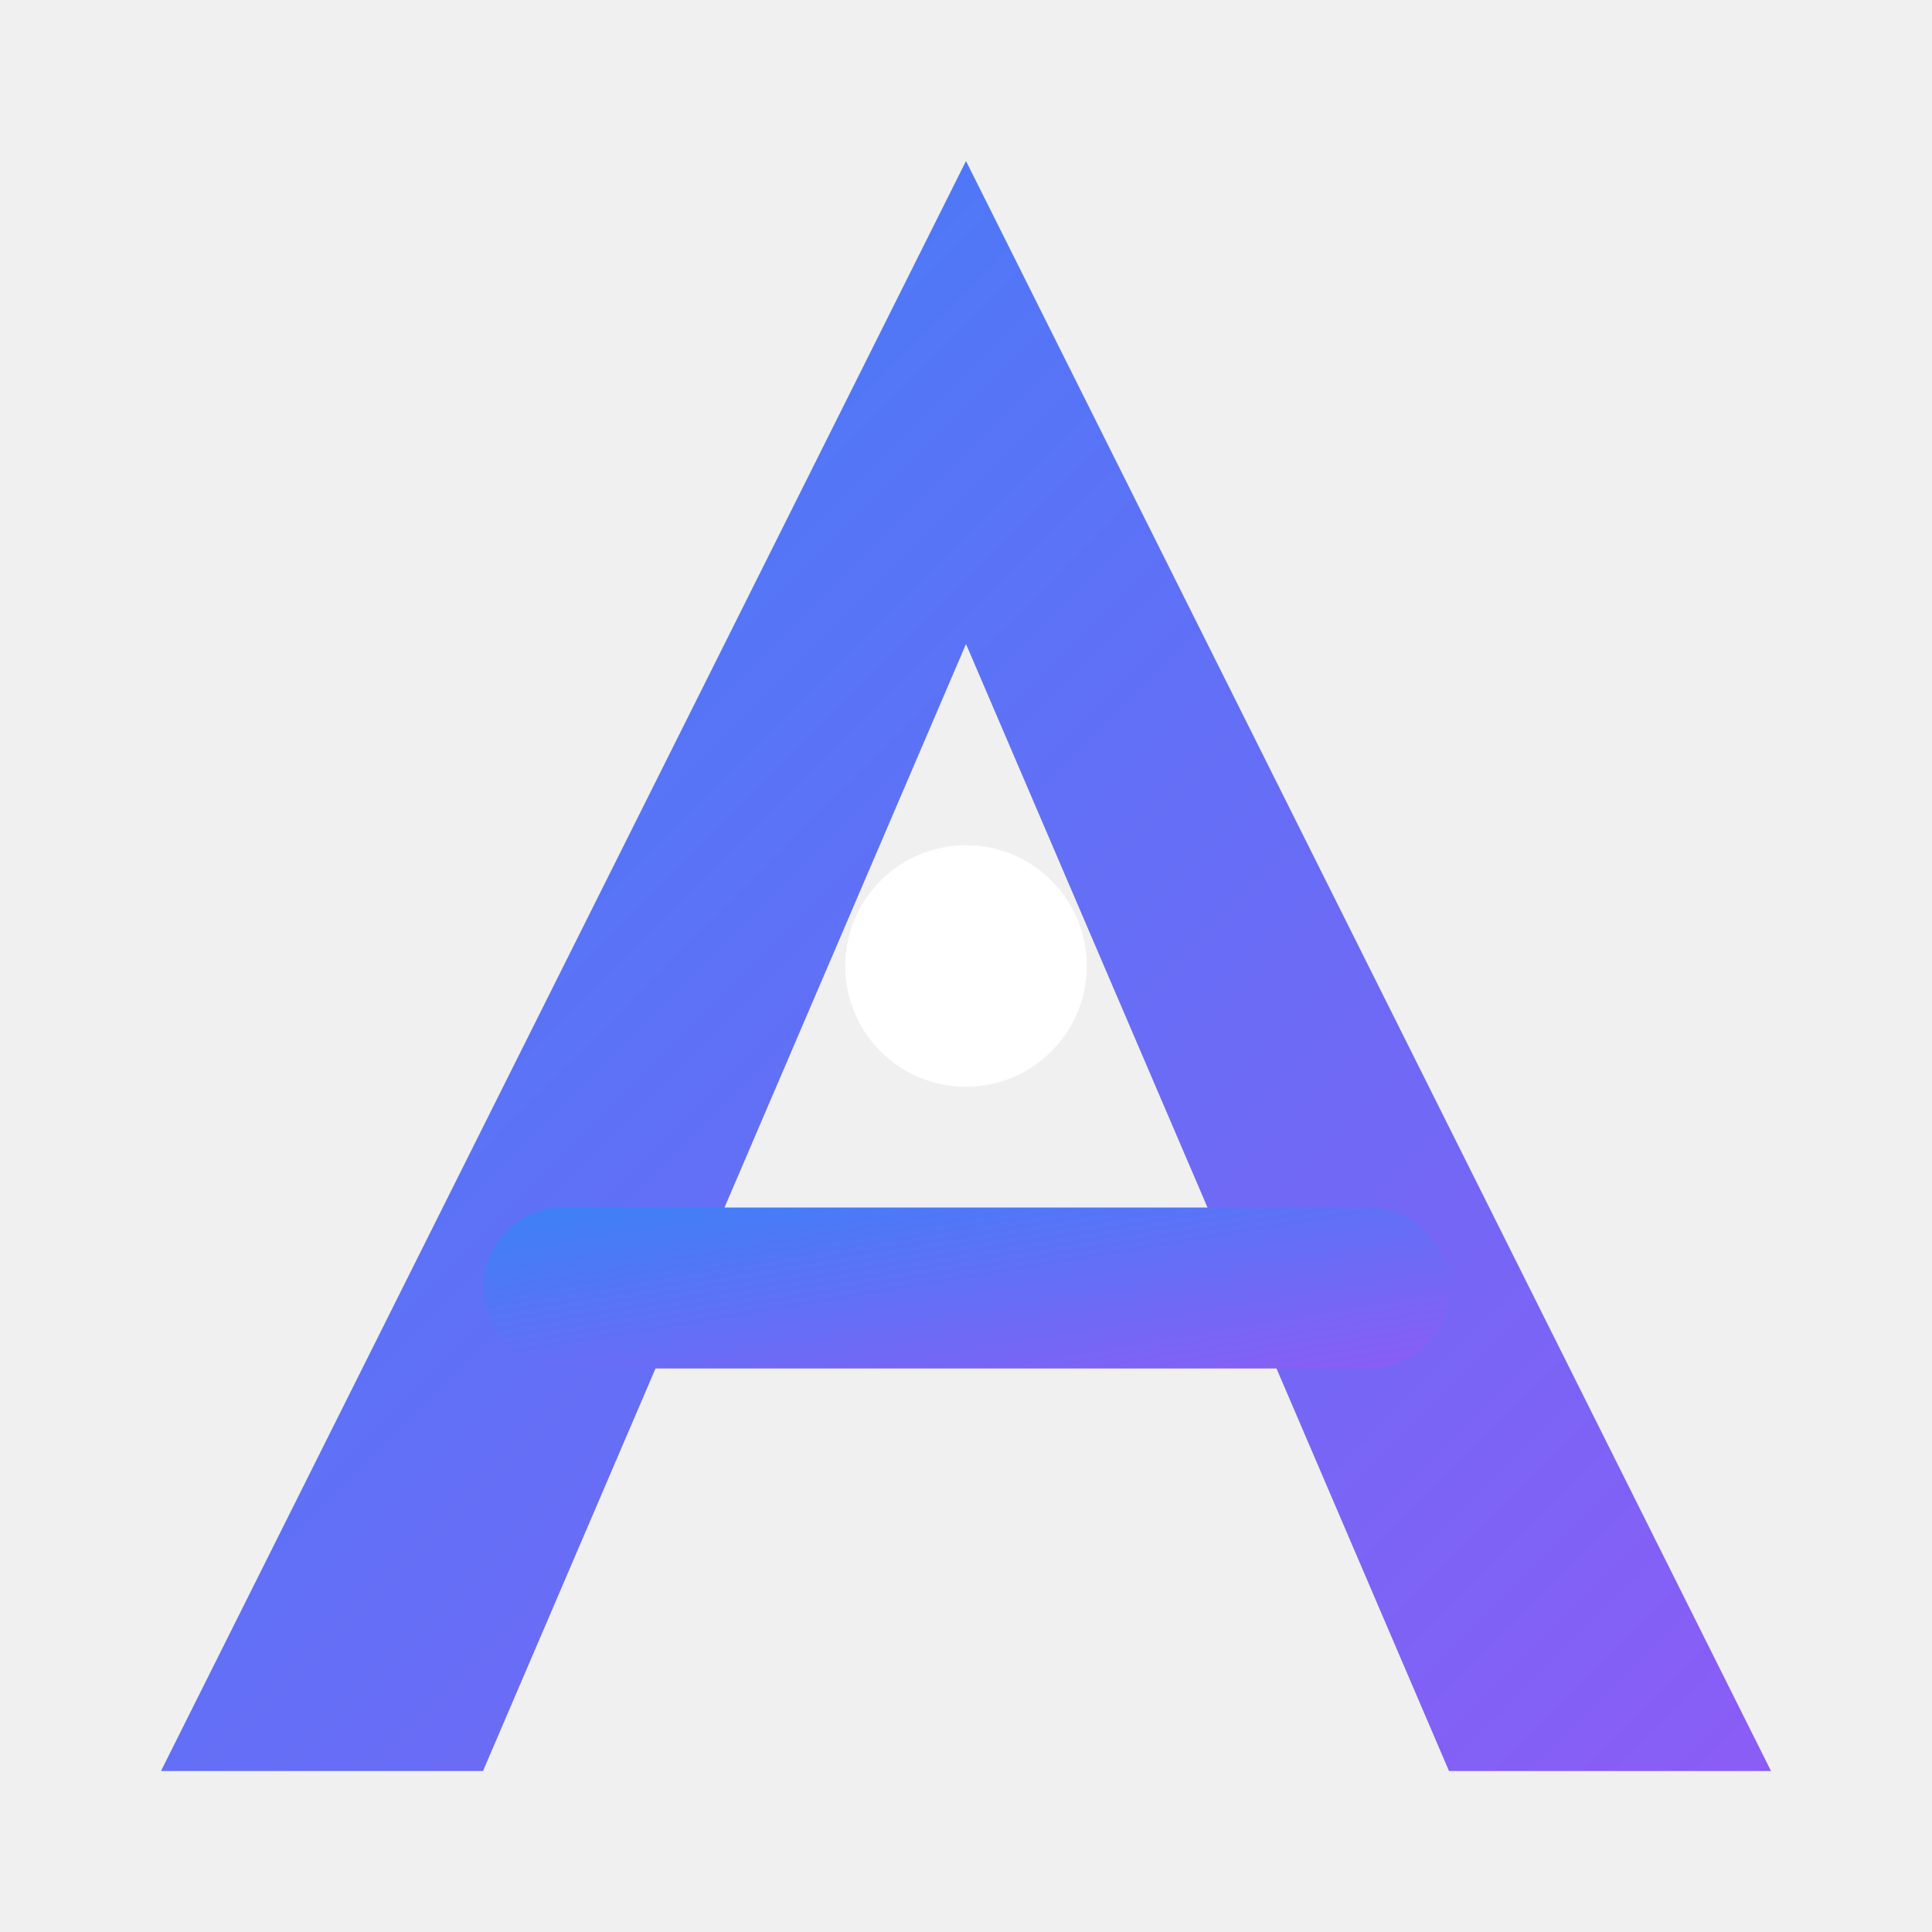
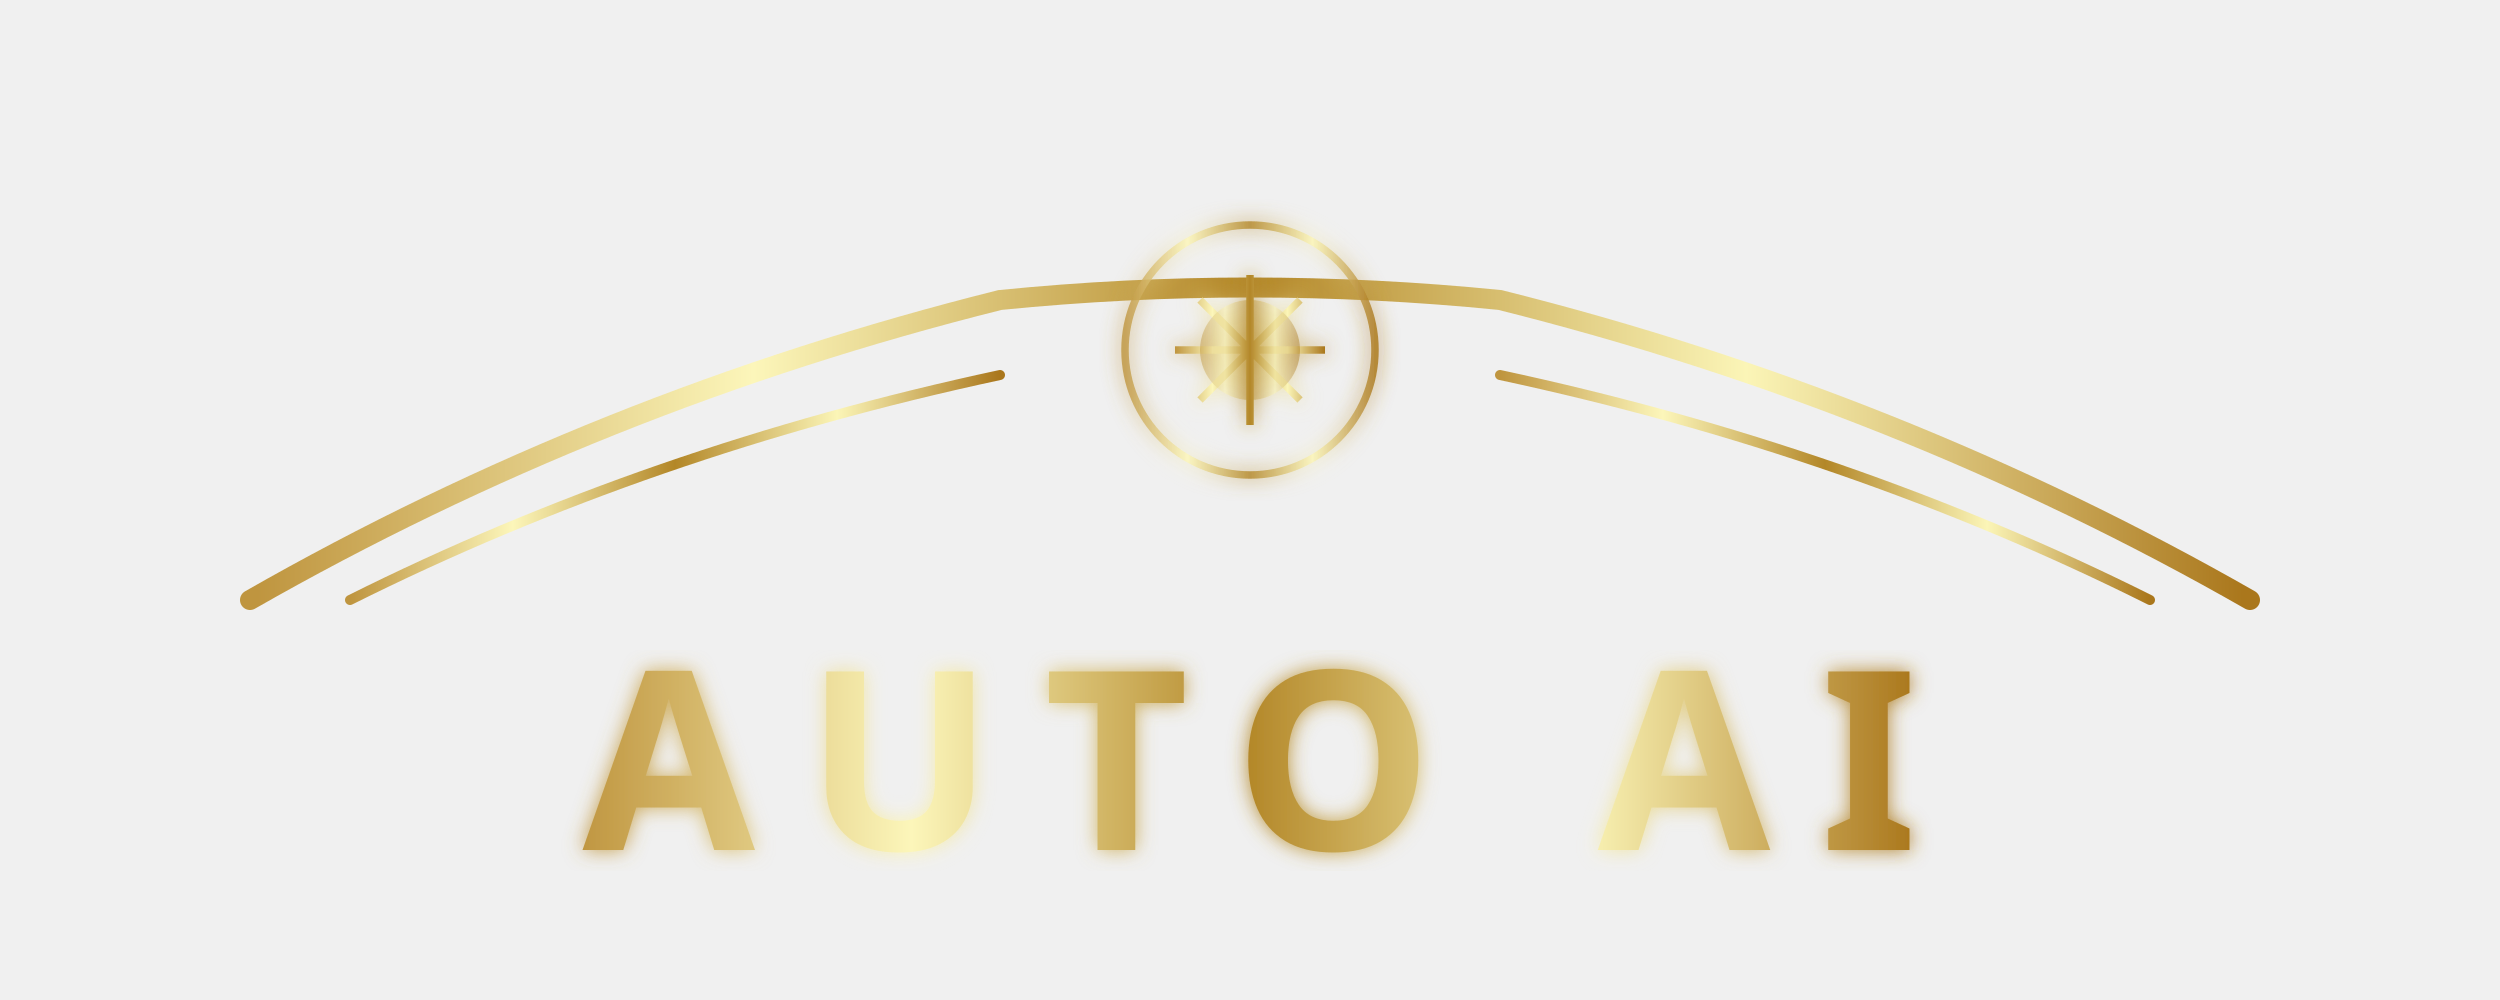
- <svg xmlns="http://www.w3.org/2000/svg" viewBox="0 0 48 48">
-   <polygon points="24,4 44,44 36,44 24,16 12,44 4,44" fill="url(#grad)" />
-   <rect x="12" y="30" width="24" height="4" rx="2" fill="url(#grad)" />
-   <circle cx="24" cy="24" r="3" fill="white" />
+ <svg xmlns="http://www.w3.org/2000/svg" viewBox="0 0 500 200">
  <defs>
-     <linearGradient id="grad" x1="0%" y1="0%" x2="100%" y2="100%">
-       <stop offset="0%" stop-color="#3b82f6" />
-       <stop offset="100%" stop-color="#8b5cf6" />
+     <linearGradient id="goldGradient" x1="0%" y1="0%" x2="100%" y2="0%">
+       <stop offset="0%" stop-color="#bf953f" />
+       <stop offset="25%" stop-color="#fcf6ba" />
+       <stop offset="50%" stop-color="#b38728" />
+       <stop offset="75%" stop-color="#fbf5b7" />
+       <stop offset="100%" stop-color="#aa771c" />
    </linearGradient>
+     <filter id="glow">
+       <feGaussianBlur stdDeviation="2" result="coloredBlur" />
+       <feMerge>
+         <feMergeNode in="coloredBlur" />
+         <feMergeNode in="SourceGraphic" />
+       </feMerge>
+     </filter>
  </defs>
+   <path d="M50,120 Q120,80 200,60 Q250,55 300,60 Q380,80 450,120" fill="none" stroke="url(#goldGradient)" stroke-width="4" stroke-linecap="round" />
+   <path d="M70,120 Q130,90 200,75" fill="none" stroke="url(#goldGradient)" stroke-width="2" stroke-linecap="round" />
+   <path d="M430,120 Q370,90 300,75" fill="none" stroke="url(#goldGradient)" stroke-width="2" stroke-linecap="round" />
+   <g transform="translate(250, 70)" filter="url(#glow)">
+     <circle cx="0" cy="0" r="25" fill="none" stroke="url(#goldGradient)" stroke-width="1.5" opacity="0.8" />
+     <path d="M-15,0 L15,0 M0,-15 L0,15 M-10,-10 L10,10 M-10,10 L10,-10" stroke="url(#goldGradient)" stroke-width="1.5" />
+     <circle cx="0" cy="0" r="10" fill="url(#goldGradient)" opacity="0.5" />
+   </g>
+   <text x="50%" y="170" text-anchor="middle" font-family="sans-serif" font-weight="bold" font-size="50" fill="url(#goldGradient)" letter-spacing="10" filter="url(#glow)">AUTO AI</text>
</svg>
